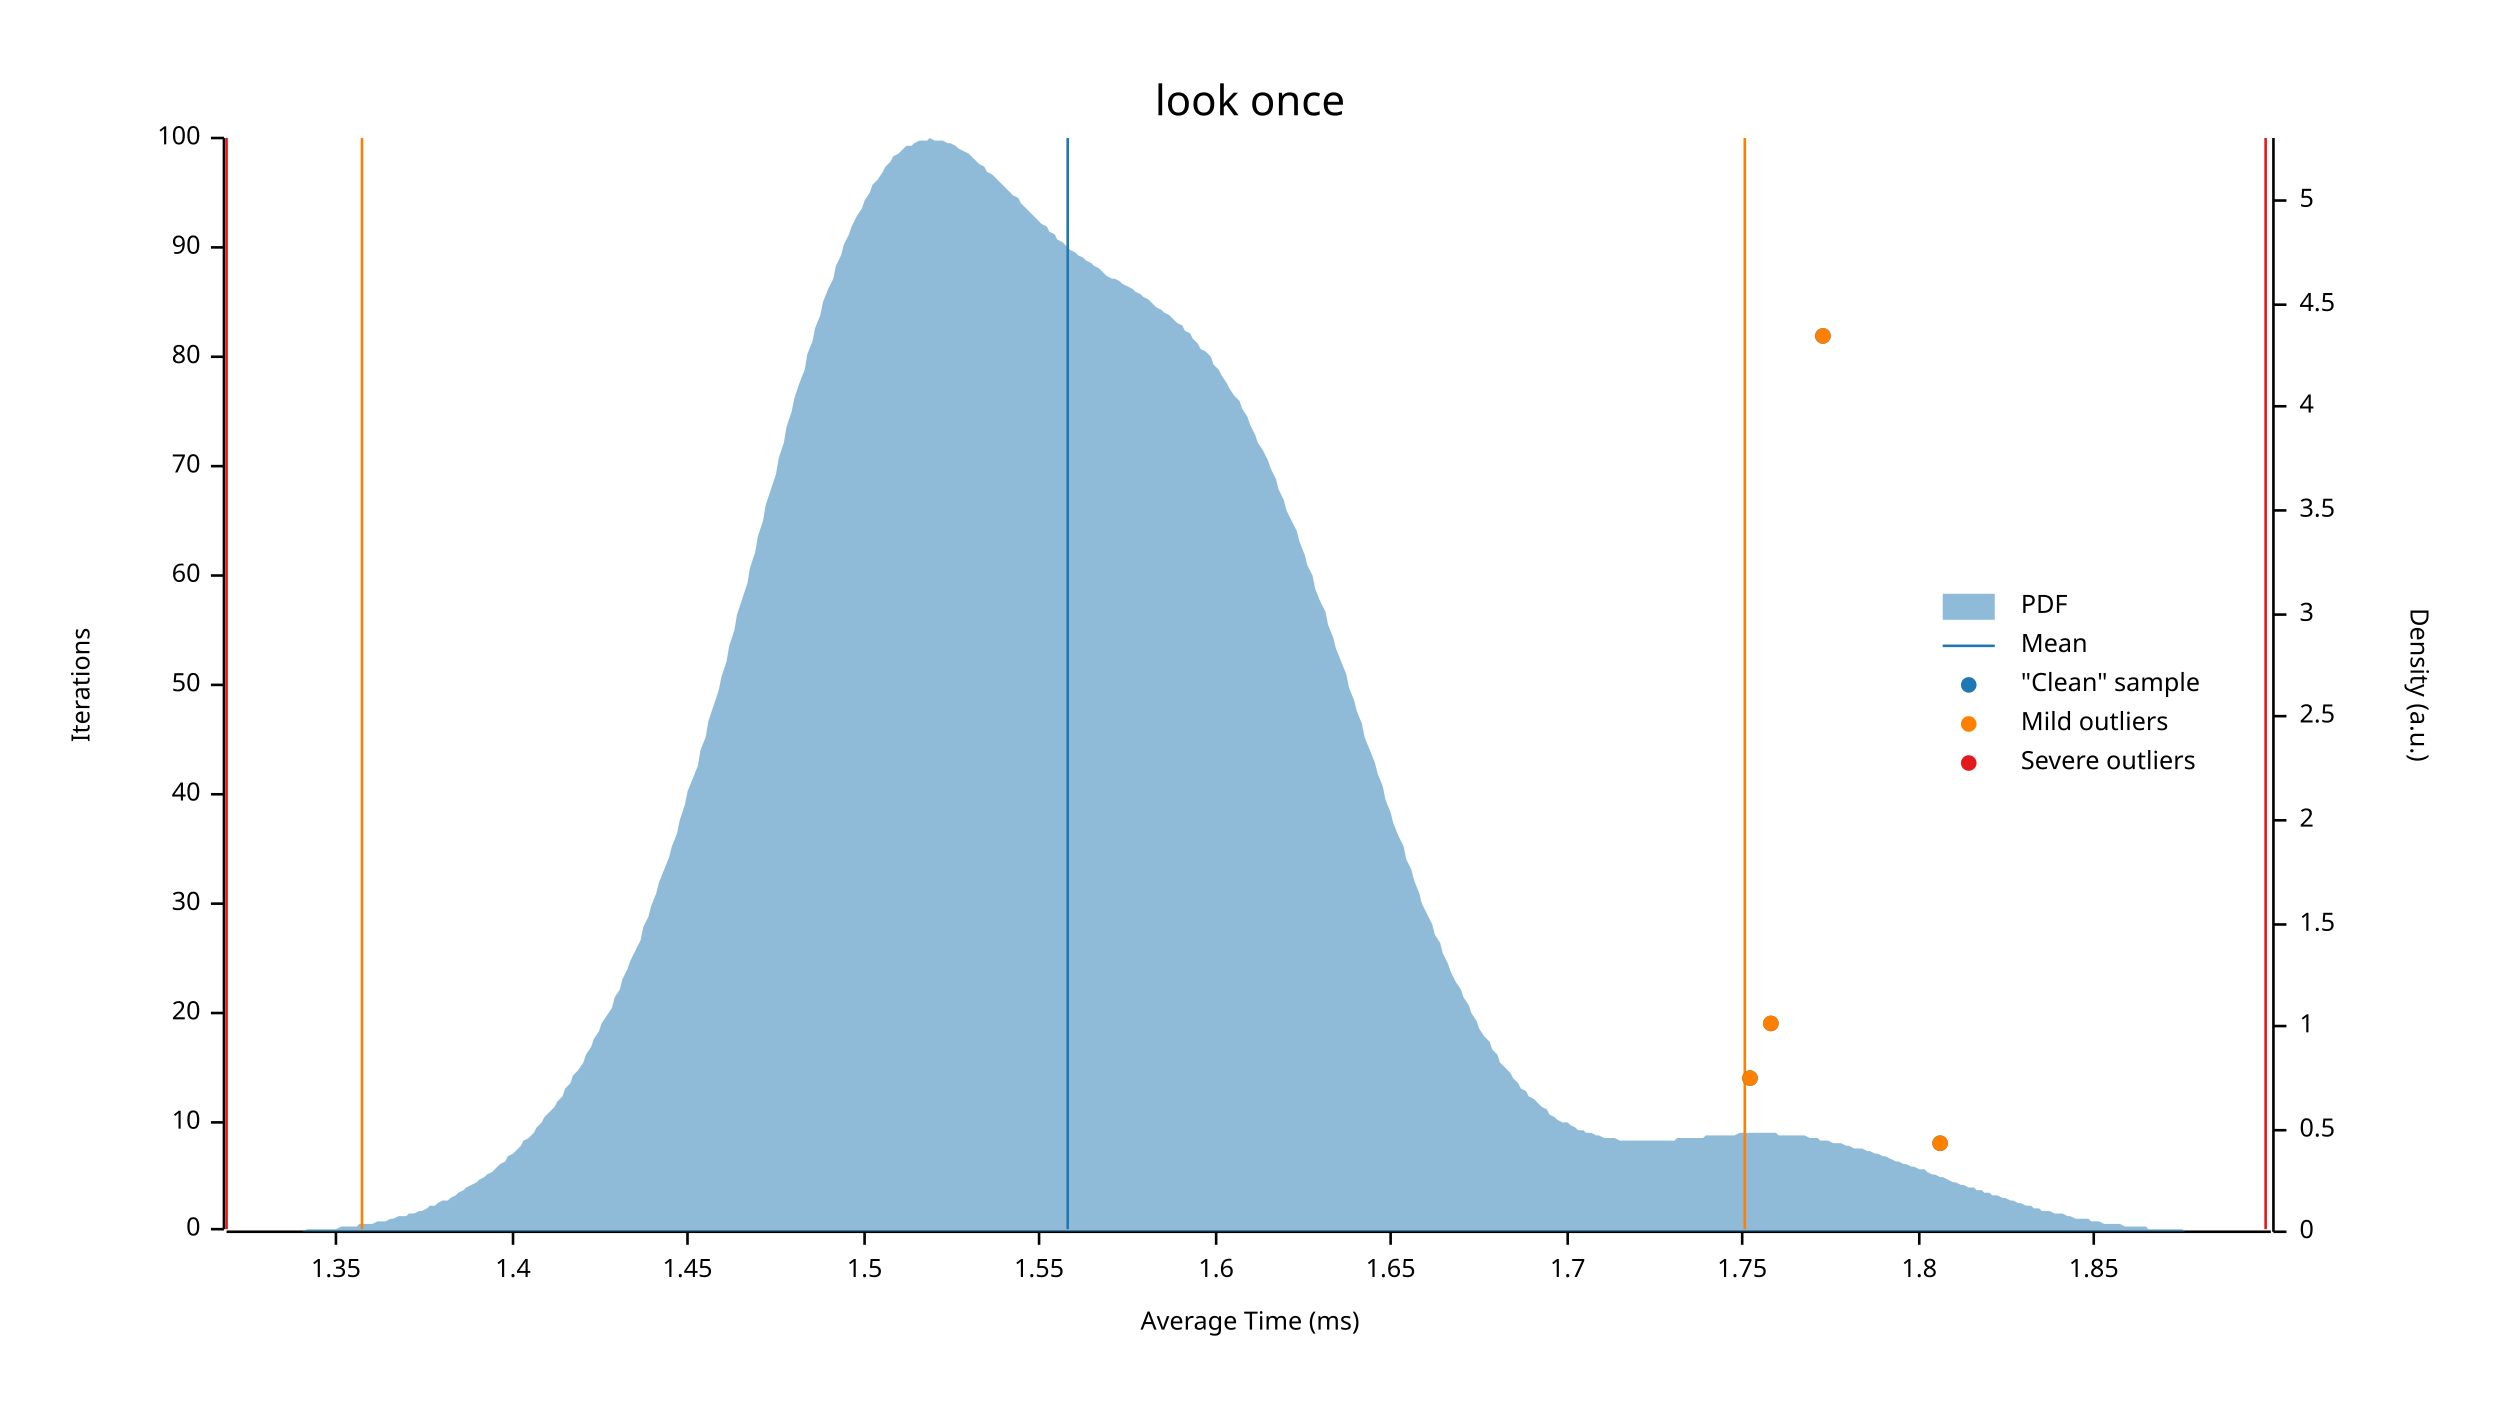
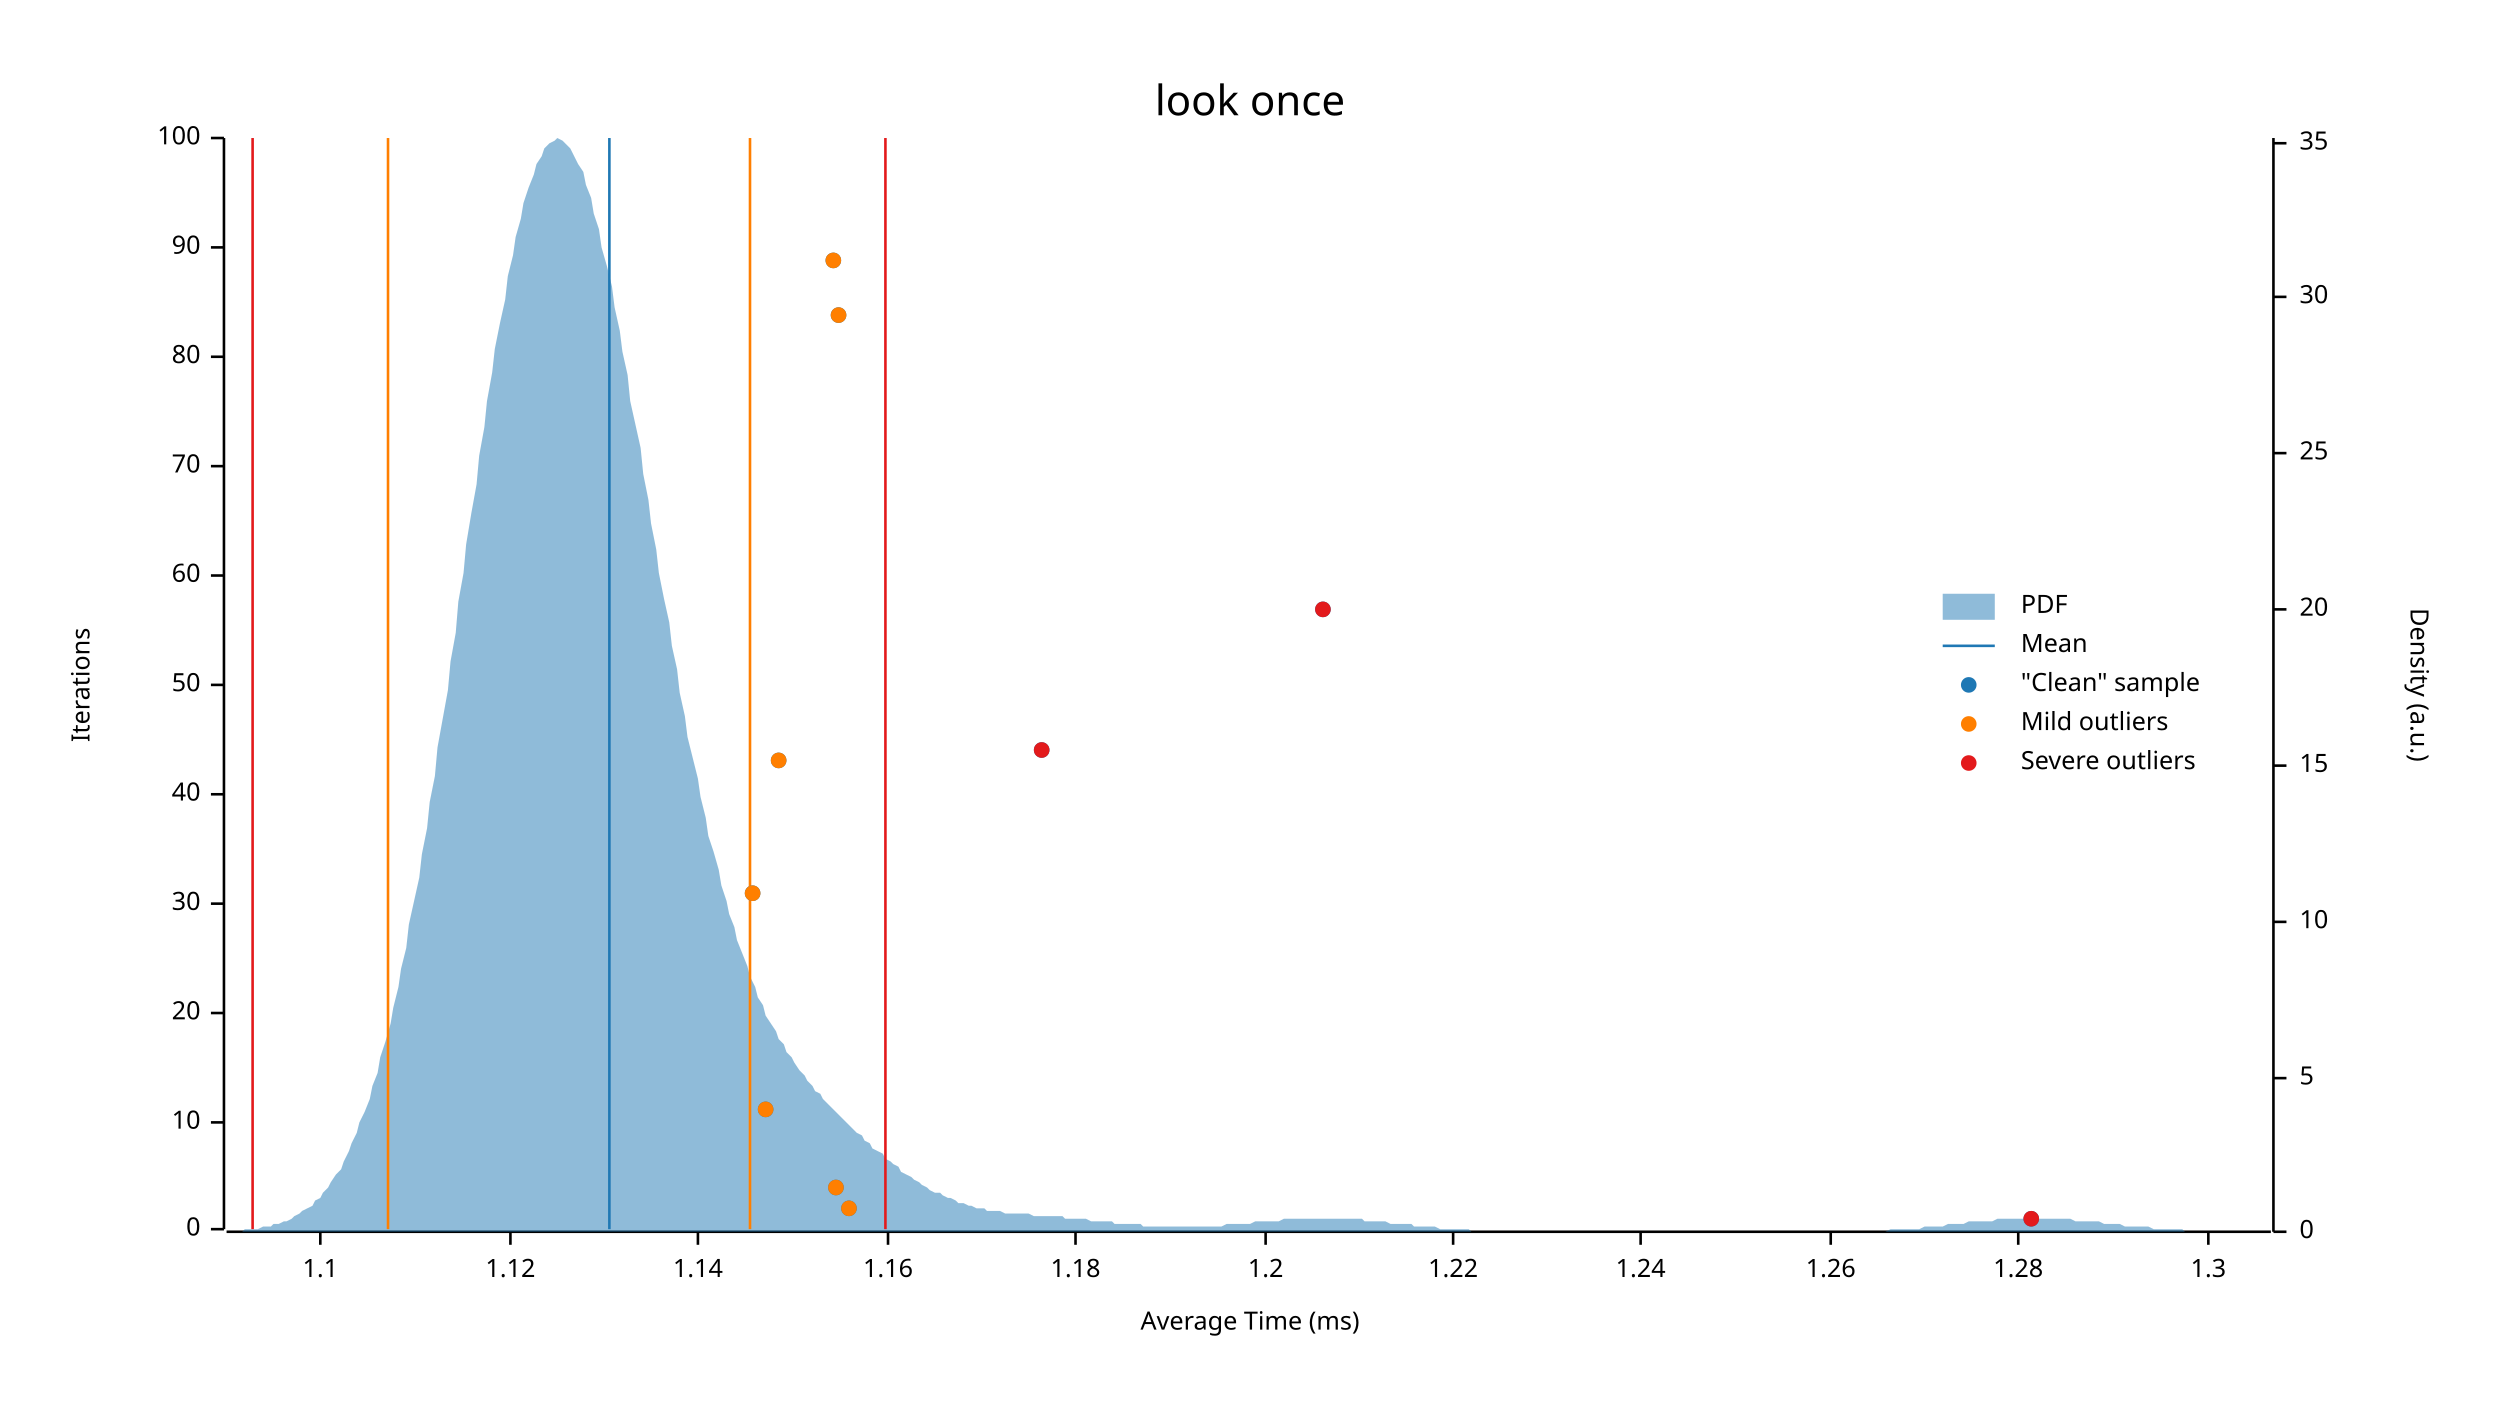
<svg xmlns="http://www.w3.org/2000/svg" width="960" height="540" viewBox="0 0 960 540">
  <text x="480" y="32" dy="0.76em" text-anchor="middle" font-family="sans-serif" font-size="16.129" opacity="1" fill="#000000">
look once
</text>
  <text x="27" y="263" dy="0.76em" text-anchor="middle" font-family="sans-serif" font-size="9.677" opacity="1" fill="#000000" transform="rotate(270, 27, 263)">
Iterations
</text>
  <text x="480" y="513" dy="-0.5ex" text-anchor="middle" font-family="sans-serif" font-size="9.677" opacity="1" fill="#000000">
Average Time (ms)
</text>
  <polyline fill="none" opacity="1" stroke="#000000" stroke-width="1" points="86,53 86,472 " />
  <text x="77" y="472" dy="0.5ex" text-anchor="end" font-family="sans-serif" font-size="9.677" opacity="1" fill="#000000">
0
</text>
  <polyline fill="none" opacity="1" stroke="#000000" stroke-width="1" points="81,472 86,472 " />
  <text x="77" y="431" dy="0.5ex" text-anchor="end" font-family="sans-serif" font-size="9.677" opacity="1" fill="#000000">
10
</text>
  <polyline fill="none" opacity="1" stroke="#000000" stroke-width="1" points="81,431 86,431 " />
  <text x="77" y="389" dy="0.5ex" text-anchor="end" font-family="sans-serif" font-size="9.677" opacity="1" fill="#000000">
20
</text>
  <polyline fill="none" opacity="1" stroke="#000000" stroke-width="1" points="81,389 86,389 " />
  <text x="77" y="347" dy="0.5ex" text-anchor="end" font-family="sans-serif" font-size="9.677" opacity="1" fill="#000000">
30
</text>
  <polyline fill="none" opacity="1" stroke="#000000" stroke-width="1" points="81,347 86,347 " />
  <text x="77" y="305" dy="0.5ex" text-anchor="end" font-family="sans-serif" font-size="9.677" opacity="1" fill="#000000">
40
</text>
  <polyline fill="none" opacity="1" stroke="#000000" stroke-width="1" points="81,305 86,305 " />
  <text x="77" y="263" dy="0.5ex" text-anchor="end" font-family="sans-serif" font-size="9.677" opacity="1" fill="#000000">
50
</text>
  <polyline fill="none" opacity="1" stroke="#000000" stroke-width="1" points="81,263 86,263 " />
  <text x="77" y="221" dy="0.5ex" text-anchor="end" font-family="sans-serif" font-size="9.677" opacity="1" fill="#000000">
60
</text>
  <polyline fill="none" opacity="1" stroke="#000000" stroke-width="1" points="81,221 86,221 " />
  <text x="77" y="179" dy="0.5ex" text-anchor="end" font-family="sans-serif" font-size="9.677" opacity="1" fill="#000000">
70
</text>
  <polyline fill="none" opacity="1" stroke="#000000" stroke-width="1" points="81,179 86,179 " />
  <text x="77" y="137" dy="0.5ex" text-anchor="end" font-family="sans-serif" font-size="9.677" opacity="1" fill="#000000">
80
</text>
  <polyline fill="none" opacity="1" stroke="#000000" stroke-width="1" points="81,137 86,137 " />
  <text x="77" y="95" dy="0.5ex" text-anchor="end" font-family="sans-serif" font-size="9.677" opacity="1" fill="#000000">
90
</text>
  <polyline fill="none" opacity="1" stroke="#000000" stroke-width="1" points="81,95 86,95 " />
  <text x="77" y="53" dy="0.5ex" text-anchor="end" font-family="sans-serif" font-size="9.677" opacity="1" fill="#000000">
100
</text>
  <polyline fill="none" opacity="1" stroke="#000000" stroke-width="1" points="81,53 86,53 " />
  <polyline fill="none" opacity="1" stroke="#000000" stroke-width="1" points="87,473 872,473 " />
-   <text x="129" y="483" dy="0.76em" text-anchor="middle" font-family="sans-serif" font-size="9.677" opacity="1" fill="#000000">
- 1.35
+   <text x="123" y="483" dy="0.76em" text-anchor="middle" font-family="sans-serif" font-size="9.677" opacity="1" fill="#000000">
+ 1.1
</text>
-   <polyline fill="none" opacity="1" stroke="#000000" stroke-width="1" points="129,473 129,478 " />
-   <text x="197" y="483" dy="0.76em" text-anchor="middle" font-family="sans-serif" font-size="9.677" opacity="1" fill="#000000">
- 1.4
+   <polyline fill="none" opacity="1" stroke="#000000" stroke-width="1" points="123,473 123,478 " />
+   <text x="196" y="483" dy="0.76em" text-anchor="middle" font-family="sans-serif" font-size="9.677" opacity="1" fill="#000000">
+ 1.12
</text>
-   <polyline fill="none" opacity="1" stroke="#000000" stroke-width="1" points="197,473 197,478 " />
-   <text x="264" y="483" dy="0.76em" text-anchor="middle" font-family="sans-serif" font-size="9.677" opacity="1" fill="#000000">
- 1.45
+   <polyline fill="none" opacity="1" stroke="#000000" stroke-width="1" points="196,473 196,478 " />
+   <text x="268" y="483" dy="0.76em" text-anchor="middle" font-family="sans-serif" font-size="9.677" opacity="1" fill="#000000">
+ 1.14
</text>
-   <polyline fill="none" opacity="1" stroke="#000000" stroke-width="1" points="264,473 264,478 " />
-   <text x="332" y="483" dy="0.76em" text-anchor="middle" font-family="sans-serif" font-size="9.677" opacity="1" fill="#000000">
- 1.5
+   <polyline fill="none" opacity="1" stroke="#000000" stroke-width="1" points="268,473 268,478 " />
+   <text x="341" y="483" dy="0.76em" text-anchor="middle" font-family="sans-serif" font-size="9.677" opacity="1" fill="#000000">
+ 1.16
</text>
-   <polyline fill="none" opacity="1" stroke="#000000" stroke-width="1" points="332,473 332,478 " />
-   <text x="399" y="483" dy="0.76em" text-anchor="middle" font-family="sans-serif" font-size="9.677" opacity="1" fill="#000000">
- 1.55
+   <polyline fill="none" opacity="1" stroke="#000000" stroke-width="1" points="341,473 341,478 " />
+   <text x="413" y="483" dy="0.76em" text-anchor="middle" font-family="sans-serif" font-size="9.677" opacity="1" fill="#000000">
+ 1.18
</text>
-   <polyline fill="none" opacity="1" stroke="#000000" stroke-width="1" points="399,473 399,478 " />
-   <text x="467" y="483" dy="0.76em" text-anchor="middle" font-family="sans-serif" font-size="9.677" opacity="1" fill="#000000">
- 1.6
+   <polyline fill="none" opacity="1" stroke="#000000" stroke-width="1" points="413,473 413,478 " />
+   <text x="486" y="483" dy="0.76em" text-anchor="middle" font-family="sans-serif" font-size="9.677" opacity="1" fill="#000000">
+ 1.2
</text>
-   <polyline fill="none" opacity="1" stroke="#000000" stroke-width="1" points="467,473 467,478 " />
-   <text x="534" y="483" dy="0.76em" text-anchor="middle" font-family="sans-serif" font-size="9.677" opacity="1" fill="#000000">
- 1.65
+   <polyline fill="none" opacity="1" stroke="#000000" stroke-width="1" points="486,473 486,478 " />
+   <text x="558" y="483" dy="0.76em" text-anchor="middle" font-family="sans-serif" font-size="9.677" opacity="1" fill="#000000">
+ 1.22
</text>
-   <polyline fill="none" opacity="1" stroke="#000000" stroke-width="1" points="534,473 534,478 " />
-   <text x="602" y="483" dy="0.76em" text-anchor="middle" font-family="sans-serif" font-size="9.677" opacity="1" fill="#000000">
- 1.7
+   <polyline fill="none" opacity="1" stroke="#000000" stroke-width="1" points="558,473 558,478 " />
+   <text x="630" y="483" dy="0.76em" text-anchor="middle" font-family="sans-serif" font-size="9.677" opacity="1" fill="#000000">
+ 1.24
</text>
-   <polyline fill="none" opacity="1" stroke="#000000" stroke-width="1" points="602,473 602,478 " />
-   <text x="669" y="483" dy="0.76em" text-anchor="middle" font-family="sans-serif" font-size="9.677" opacity="1" fill="#000000">
- 1.75
+   <polyline fill="none" opacity="1" stroke="#000000" stroke-width="1" points="630,473 630,478 " />
+   <text x="703" y="483" dy="0.76em" text-anchor="middle" font-family="sans-serif" font-size="9.677" opacity="1" fill="#000000">
+ 1.26
</text>
-   <polyline fill="none" opacity="1" stroke="#000000" stroke-width="1" points="669,473 669,478 " />
-   <text x="737" y="483" dy="0.76em" text-anchor="middle" font-family="sans-serif" font-size="9.677" opacity="1" fill="#000000">
- 1.8
+   <polyline fill="none" opacity="1" stroke="#000000" stroke-width="1" points="703,473 703,478 " />
+   <text x="775" y="483" dy="0.76em" text-anchor="middle" font-family="sans-serif" font-size="9.677" opacity="1" fill="#000000">
+ 1.28
</text>
-   <polyline fill="none" opacity="1" stroke="#000000" stroke-width="1" points="737,473 737,478 " />
-   <text x="804" y="483" dy="0.76em" text-anchor="middle" font-family="sans-serif" font-size="9.677" opacity="1" fill="#000000">
- 1.85
+   <polyline fill="none" opacity="1" stroke="#000000" stroke-width="1" points="775,473 775,478 " />
+   <text x="848" y="483" dy="0.76em" text-anchor="middle" font-family="sans-serif" font-size="9.677" opacity="1" fill="#000000">
+ 1.3
</text>
-   <polyline fill="none" opacity="1" stroke="#000000" stroke-width="1" points="804,473 804,478 " />
+   <polyline fill="none" opacity="1" stroke="#000000" stroke-width="1" points="848,473 848,478 " />
  <text x="933" y="263" dy="0.76em" text-anchor="middle" font-family="sans-serif" font-size="9.677" opacity="1" fill="#000000" transform="rotate(90, 933, 263)">
Density (a.u.)
</text>
  <polyline fill="none" opacity="1" stroke="#000000" stroke-width="1" points="873,53 873,473 " />
  <text x="883" y="473" dy="0.5ex" text-anchor="start" font-family="sans-serif" font-size="9.677" opacity="1" fill="#000000">
0
</text>
  <polyline fill="none" opacity="1" stroke="#000000" stroke-width="1" points="873,473 878,473 " />
-   <text x="883" y="434" dy="0.5ex" text-anchor="start" font-family="sans-serif" font-size="9.677" opacity="1" fill="#000000">
- 0.5
- </text>
-   <polyline fill="none" opacity="1" stroke="#000000" stroke-width="1" points="873,434 878,434 " />
-   <text x="883" y="394" dy="0.5ex" text-anchor="start" font-family="sans-serif" font-size="9.677" opacity="1" fill="#000000">
- 1
- </text>
-   <polyline fill="none" opacity="1" stroke="#000000" stroke-width="1" points="873,394 878,394 " />
-   <text x="883" y="355" dy="0.5ex" text-anchor="start" font-family="sans-serif" font-size="9.677" opacity="1" fill="#000000">
- 1.5
- </text>
-   <polyline fill="none" opacity="1" stroke="#000000" stroke-width="1" points="873,355 878,355 " />
-   <text x="883" y="315" dy="0.5ex" text-anchor="start" font-family="sans-serif" font-size="9.677" opacity="1" fill="#000000">
- 2
- </text>
-   <polyline fill="none" opacity="1" stroke="#000000" stroke-width="1" points="873,315 878,315 " />
-   <text x="883" y="275" dy="0.5ex" text-anchor="start" font-family="sans-serif" font-size="9.677" opacity="1" fill="#000000">
- 2.5
- </text>
-   <polyline fill="none" opacity="1" stroke="#000000" stroke-width="1" points="873,275 878,275 " />
-   <text x="883" y="236" dy="0.5ex" text-anchor="start" font-family="sans-serif" font-size="9.677" opacity="1" fill="#000000">
- 3
- </text>
-   <polyline fill="none" opacity="1" stroke="#000000" stroke-width="1" points="873,236 878,236 " />
-   <text x="883" y="196" dy="0.5ex" text-anchor="start" font-family="sans-serif" font-size="9.677" opacity="1" fill="#000000">
- 3.5
- </text>
-   <polyline fill="none" opacity="1" stroke="#000000" stroke-width="1" points="873,196 878,196 " />
-   <text x="883" y="156" dy="0.5ex" text-anchor="start" font-family="sans-serif" font-size="9.677" opacity="1" fill="#000000">
- 4
- </text>
-   <polyline fill="none" opacity="1" stroke="#000000" stroke-width="1" points="873,156 878,156 " />
-   <text x="883" y="117" dy="0.5ex" text-anchor="start" font-family="sans-serif" font-size="9.677" opacity="1" fill="#000000">
- 4.5
- </text>
-   <polyline fill="none" opacity="1" stroke="#000000" stroke-width="1" points="873,117 878,117 " />
-   <text x="883" y="77" dy="0.5ex" text-anchor="start" font-family="sans-serif" font-size="9.677" opacity="1" fill="#000000">
+   <text x="883" y="414" dy="0.5ex" text-anchor="start" font-family="sans-serif" font-size="9.677" opacity="1" fill="#000000">
5
</text>
-   <polyline fill="none" opacity="1" stroke="#000000" stroke-width="1" points="873,77 878,77 " />
-   <polygon opacity="0.5" fill="#1F78B4" points="87,473 88,473 90,473 91,473 93,473 94,473 96,473 98,473 99,473 101,473 102,473 104,473 105,473 107,473 109,473 110,473 112,473 113,473 115,473 116,473 118,472 120,472 121,472 123,472 124,472 126,472 127,472 129,472 131,471 132,471 134,471 135,471 137,471 138,470 140,470 142,470 143,470 145,469 146,469 148,469 150,468 151,468 153,467 154,467 156,467 157,466 159,466 161,465 162,465 164,464 165,463 167,463 168,462 170,461 172,461 173,460 175,459 176,458 178,457 179,456 181,455 183,454 184,453 186,452 187,451 189,450 190,449 192,447 194,446 195,444 197,443 198,442 200,440 201,438 203,437 205,435 206,433 208,431 209,429 211,427 213,425 214,423 216,421 217,418 219,416 220,413 222,411 224,408 225,405 227,402 228,399 230,396 231,393 233,390 235,387 236,383 238,380 239,376 241,372 242,369 244,365 246,361 247,356 249,352 250,348 252,343 253,339 255,334 257,329 258,325 260,320 261,315 263,309 264,304 266,299 268,294 269,288 271,283 272,277 274,271 276,265 277,260 279,254 280,248 282,242 283,236 285,230 287,224 288,218 290,212 291,206 293,200 294,194 296,188 298,182 299,176 301,170 302,164 304,158 305,153 307,147 309,142 310,136 312,131 313,126 315,121 316,116 318,111 320,107 321,102 323,98 324,94 326,90 327,87 329,83 331,80 332,77 334,74 335,71 337,69 339,66 340,64 342,62 343,60 345,59 346,58 348,56 350,56 351,55 353,54 354,54 356,54 357,53 359,54 361,54 362,54 364,55 365,55 367,56 368,57 370,58 372,59 373,60 375,62 376,63 378,64 379,66 381,67 383,69 384,70 386,72 387,73 389,75 391,76 392,78 394,80 395,81 397,83 398,84 400,86 402,87 403,89 405,90 406,92 408,93 409,94 411,96 413,97 414,98 416,99 417,100 419,101 420,102 422,103 424,105 425,106 427,107 428,107 430,108 431,109 433,110 435,111 436,112 438,113 439,114 441,115 442,116 444,118 446,119 447,120 449,121 450,122 452,124 454,125 455,127 457,128 458,130 460,132 461,134 463,135 465,137 466,140 468,142 469,144 471,147 472,149 474,152 476,154 477,157 479,160 480,163 482,167 483,170 485,173 487,177 488,180 490,184 491,188 493,192 494,196 496,200 498,204 499,208 501,213 502,217 504,221 505,226 507,231 509,235 510,240 512,245 513,249 515,254 517,259 518,264 520,269 521,273 523,278 524,283 526,288 528,293 529,297 531,302 532,307 534,312 535,316 537,321 539,325 540,330 542,334 543,338 545,343 546,347 548,351 550,355 551,359 553,362 554,366 556,370 557,373 559,377 561,380 562,383 564,386 565,389 567,392 568,395 570,398 572,400 573,403 575,405 576,408 578,410 580,412 581,414 583,416 584,418 586,419 587,421 589,422 591,424 592,425 594,426 595,428 597,429 598,430 600,431 602,431 603,432 605,433 606,434 608,434 609,435 611,435 613,436 614,436 616,437 617,437 619,437 620,437 622,438 624,438 625,438 627,438 628,438 630,438 632,438 633,438 635,438 636,438 638,438 639,438 641,438 643,438 644,437 646,437 647,437 649,437 650,437 652,437 654,437 655,436 657,436 658,436 660,436 661,436 663,436 665,436 666,436 668,435 669,435 671,435 672,435 674,435 676,435 677,435 679,435 680,435 682,435 683,436 685,436 687,436 688,436 690,436 691,436 693,436 695,437 696,437 698,437 699,438 701,438 702,438 704,439 706,439 707,439 709,440 710,440 712,441 713,441 715,441 717,442 718,442 720,443 721,443 723,444 724,444 726,445 728,446 729,446 731,447 732,447 734,448 735,448 737,449 739,449 740,450 742,451 743,451 745,452 746,452 748,453 750,454 751,454 753,455 754,455 756,456 758,456 759,457 761,457 762,458 764,458 765,459 767,459 769,460 770,460 772,461 773,461 775,462 776,462 778,463 780,463 781,464 783,464 784,465 786,465 787,465 789,466 791,466 792,466 794,467 795,467 797,468 798,468 800,468 802,468 803,469 805,469 806,469 808,470 809,470 811,470 813,470 814,470 816,471 817,471 819,471 821,471 822,471 824,471 825,472 827,472 828,472 830,472 832,472 833,472 835,472 836,472 838,472 839,473 841,473 843,473 844,473 846,473 847,473 849,473 850,473 852,473 854,473 855,473 857,473 858,473 860,473 861,473 863,473 865,473 866,473 868,473 869,473 871,473 873,473 873,473 87,473 " />
-   <polyline fill="none" opacity="1" stroke="#1F78B4" stroke-width="1" points="410,472 410,53 " />
-   <polyline fill="none" opacity="1" stroke="#FF7F00" stroke-width="1" points="139,472 139,53 " />
-   <polyline fill="none" opacity="1" stroke="#FF7F00" stroke-width="1" points="670,472 670,53 " />
-   <polyline fill="none" opacity="1" stroke="#E31A1C" stroke-width="1" points="87,472 87,53 " />
-   <polyline fill="none" opacity="1" stroke="#E31A1C" stroke-width="1" points="870,472 870,53 " />
-   <circle cx="745" cy="439" r="3" opacity="1" fill="#1F78B4" stroke="none" stroke-width="1" />
-   <circle cx="672" cy="414" r="3" opacity="1" fill="#1F78B4" stroke="none" stroke-width="1" />
-   <circle cx="680" cy="393" r="3" opacity="1" fill="#1F78B4" stroke="none" stroke-width="1" />
-   <circle cx="700" cy="129" r="3" opacity="1" fill="#1F78B4" stroke="none" stroke-width="1" />
-   <circle cx="745" cy="439" r="3" opacity="1" fill="#FF7F00" stroke="none" stroke-width="1" />
-   <circle cx="672" cy="414" r="3" opacity="1" fill="#FF7F00" stroke="none" stroke-width="1" />
-   <circle cx="680" cy="393" r="3" opacity="1" fill="#FF7F00" stroke="none" stroke-width="1" />
-   <circle cx="700" cy="129" r="3" opacity="1" fill="#FF7F00" stroke="none" stroke-width="1" />
+   <polyline fill="none" opacity="1" stroke="#000000" stroke-width="1" points="873,414 878,414 " />
+   <text x="883" y="354" dy="0.5ex" text-anchor="start" font-family="sans-serif" font-size="9.677" opacity="1" fill="#000000">
+ 10
+ </text>
+   <polyline fill="none" opacity="1" stroke="#000000" stroke-width="1" points="873,354 878,354 " />
+   <text x="883" y="294" dy="0.5ex" text-anchor="start" font-family="sans-serif" font-size="9.677" opacity="1" fill="#000000">
+ 15
+ </text>
+   <polyline fill="none" opacity="1" stroke="#000000" stroke-width="1" points="873,294 878,294 " />
+   <text x="883" y="234" dy="0.5ex" text-anchor="start" font-family="sans-serif" font-size="9.677" opacity="1" fill="#000000">
+ 20
+ </text>
+   <polyline fill="none" opacity="1" stroke="#000000" stroke-width="1" points="873,234 878,234 " />
+   <text x="883" y="174" dy="0.5ex" text-anchor="start" font-family="sans-serif" font-size="9.677" opacity="1" fill="#000000">
+ 25
+ </text>
+   <polyline fill="none" opacity="1" stroke="#000000" stroke-width="1" points="873,174 878,174 " />
+   <text x="883" y="114" dy="0.5ex" text-anchor="start" font-family="sans-serif" font-size="9.677" opacity="1" fill="#000000">
+ 30
+ </text>
+   <polyline fill="none" opacity="1" stroke="#000000" stroke-width="1" points="873,114 878,114 " />
+   <text x="883" y="55" dy="0.5ex" text-anchor="start" font-family="sans-serif" font-size="9.677" opacity="1" fill="#000000">
+ 35
+ </text>
+   <polyline fill="none" opacity="1" stroke="#000000" stroke-width="1" points="873,55 878,55 " />
+   <polygon opacity="0.5" fill="#1F78B4" points="87,473 88,473 90,473 91,473 93,473 94,472 96,472 98,472 99,472 101,471 102,471 104,471 105,470 107,470 109,469 110,469 112,468 113,467 115,466 116,465 118,464 120,463 121,461 123,460 124,458 126,456 127,454 129,451 131,449 132,446 134,442 135,439 137,435 138,431 140,427 142,422 143,417 145,412 146,406 148,400 150,393 151,387 153,379 154,372 156,364 157,355 159,346 161,337 162,328 164,318 165,308 167,298 168,287 170,276 172,265 173,254 175,243 176,231 178,220 179,209 181,197 183,186 184,175 186,164 187,154 189,143 190,134 192,124 194,115 195,106 197,98 198,91 200,84 201,78 203,72 205,67 206,63 208,60 209,57 211,55 213,54 214,53 216,54 217,55 219,57 220,59 222,63 224,66 225,71 227,76 228,82 230,88 231,95 233,102 235,110 236,118 238,127 239,135 241,144 242,154 244,163 246,172 247,182 249,192 250,201 252,211 253,220 255,230 257,239 258,248 260,257 261,266 263,275 264,283 266,291 268,299 269,306 271,314 272,321 274,327 276,334 277,340 279,346 280,351 282,356 283,361 285,366 287,371 288,375 290,379 291,383 293,386 294,390 296,393 298,396 299,399 301,401 302,404 304,406 305,408 307,411 309,413 310,415 312,417 313,419 315,420 316,422 318,424 320,426 321,427 323,429 324,430 326,432 327,433 329,435 331,436 332,438 334,439 335,441 337,442 339,443 340,445 342,446 343,447 345,448 346,450 348,451 350,452 351,453 353,454 354,455 356,456 357,457 359,458 361,458 362,459 364,460 365,460 367,461 368,462 370,462 372,463 373,463 375,464 376,464 378,464 379,465 381,465 383,465 384,465 386,466 387,466 389,466 391,466 392,466 394,466 395,466 397,467 398,467 400,467 402,467 403,467 405,467 406,467 408,467 409,468 411,468 413,468 414,468 416,468 417,468 419,469 420,469 422,469 424,469 425,469 427,469 428,470 430,470 431,470 433,470 435,470 436,470 438,470 439,471 441,471 442,471 444,471 446,471 447,471 449,471 450,471 452,471 454,471 455,471 457,471 458,471 460,471 461,471 463,471 465,471 466,471 468,471 469,471 471,470 472,470 474,470 476,470 477,470 479,470 480,470 482,469 483,469 485,469 487,469 488,469 490,469 491,469 493,468 494,468 496,468 498,468 499,468 501,468 502,468 504,468 505,468 507,468 509,468 510,468 512,468 513,468 515,468 517,468 518,468 520,468 521,468 523,468 524,469 526,469 528,469 529,469 531,469 532,469 534,470 535,470 537,470 539,470 540,470 542,470 543,471 545,471 546,471 548,471 550,471 551,471 553,472 554,472 556,472 557,472 559,472 561,472 562,472 564,472 565,473 567,473 568,473 570,473 572,473 573,473 575,473 576,473 578,473 580,473 581,473 583,473 584,473 586,473 587,473 589,473 591,473 592,473 594,473 595,473 597,473 598,473 600,473 602,473 603,473 605,473 606,473 608,473 609,473 611,473 613,473 614,473 616,473 617,473 619,473 620,473 622,473 624,473 625,473 627,473 628,473 630,473 632,473 633,473 635,473 636,473 638,473 639,473 641,473 643,473 644,473 646,473 647,473 649,473 650,473 652,473 654,473 655,473 657,473 658,473 660,473 661,473 663,473 665,473 666,473 668,473 669,473 671,473 672,473 674,473 676,473 677,473 679,473 680,473 682,473 683,473 685,473 687,473 688,473 690,473 691,473 693,473 695,473 696,473 698,473 699,473 701,473 702,473 704,473 706,473 707,473 709,473 710,473 712,473 713,473 715,473 717,473 718,473 720,473 721,473 723,473 724,473 726,472 728,472 729,472 731,472 732,472 734,472 735,472 737,472 739,471 740,471 742,471 743,471 745,471 746,471 748,470 750,470 751,470 753,470 754,470 756,469 758,469 759,469 761,469 762,469 764,469 765,469 767,468 769,468 770,468 772,468 773,468 775,468 776,468 778,468 780,468 781,468 783,468 784,468 786,468 787,468 789,468 791,468 792,468 794,468 795,468 797,469 798,469 800,469 802,469 803,469 805,469 806,469 808,470 809,470 811,470 813,470 814,470 816,471 817,471 819,471 821,471 822,471 824,471 825,471 827,472 828,472 830,472 832,472 833,472 835,472 836,472 838,472 839,473 841,473 843,473 844,473 846,473 847,473 849,473 850,473 852,473 854,473 855,473 857,473 858,473 860,473 861,473 863,473 865,473 866,473 868,473 869,473 871,473 873,473 873,473 87,473 " />
+   <polyline fill="none" opacity="1" stroke="#1F78B4" stroke-width="1" points="234,472 234,53 " />
+   <polyline fill="none" opacity="1" stroke="#FF7F00" stroke-width="1" points="149,472 149,53 " />
+   <polyline fill="none" opacity="1" stroke="#FF7F00" stroke-width="1" points="288,472 288,53 " />
+   <polyline fill="none" opacity="1" stroke="#E31A1C" stroke-width="1" points="97,472 97,53 " />
+   <polyline fill="none" opacity="1" stroke="#E31A1C" stroke-width="1" points="340,472 340,53 " />
+   <circle cx="780" cy="468" r="3" opacity="1" fill="#1F78B4" stroke="none" stroke-width="1" />
+   <circle cx="326" cy="464" r="3" opacity="1" fill="#1F78B4" stroke="none" stroke-width="1" />
+   <circle cx="321" cy="456" r="3" opacity="1" fill="#1F78B4" stroke="none" stroke-width="1" />
+   <circle cx="294" cy="426" r="3" opacity="1" fill="#1F78B4" stroke="none" stroke-width="1" />
+   <circle cx="289" cy="343" r="3" opacity="1" fill="#1F78B4" stroke="none" stroke-width="1" />
+   <circle cx="299" cy="292" r="3" opacity="1" fill="#1F78B4" stroke="none" stroke-width="1" />
+   <circle cx="400" cy="288" r="3" opacity="1" fill="#1F78B4" stroke="none" stroke-width="1" />
+   <circle cx="508" cy="234" r="3" opacity="1" fill="#1F78B4" stroke="none" stroke-width="1" />
+   <circle cx="322" cy="121" r="3" opacity="1" fill="#1F78B4" stroke="none" stroke-width="1" />
+   <circle cx="320" cy="100" r="3" opacity="1" fill="#1F78B4" stroke="none" stroke-width="1" />
+   <circle cx="326" cy="464" r="3" opacity="1" fill="#FF7F00" stroke="none" stroke-width="1" />
+   <circle cx="321" cy="456" r="3" opacity="1" fill="#FF7F00" stroke="none" stroke-width="1" />
+   <circle cx="294" cy="426" r="3" opacity="1" fill="#FF7F00" stroke="none" stroke-width="1" />
+   <circle cx="289" cy="343" r="3" opacity="1" fill="#FF7F00" stroke="none" stroke-width="1" />
+   <circle cx="299" cy="292" r="3" opacity="1" fill="#FF7F00" stroke="none" stroke-width="1" />
+   <circle cx="322" cy="121" r="3" opacity="1" fill="#FF7F00" stroke="none" stroke-width="1" />
+   <circle cx="320" cy="100" r="3" opacity="1" fill="#FF7F00" stroke="none" stroke-width="1" />
+   <circle cx="780" cy="468" r="3" opacity="1" fill="#E31A1C" stroke="none" stroke-width="1" />
+   <circle cx="400" cy="288" r="3" opacity="1" fill="#E31A1C" stroke="none" stroke-width="1" />
+   <circle cx="508" cy="234" r="3" opacity="1" fill="#E31A1C" stroke="none" stroke-width="1" />
  <text x="776" y="228" dy="0.76em" text-anchor="start" font-family="sans-serif" font-size="9.677" opacity="1" fill="#000000">
PDF
</text>
  <text x="776" y="243" dy="0.76em" text-anchor="start" font-family="sans-serif" font-size="9.677" opacity="1" fill="#000000">
Mean
</text>
  <text x="776" y="258" dy="0.76em" text-anchor="start" font-family="sans-serif" font-size="9.677" opacity="1" fill="#000000">
"Clean" sample
</text>
  <text x="776" y="273" dy="0.76em" text-anchor="start" font-family="sans-serif" font-size="9.677" opacity="1" fill="#000000">
Mild outliers
</text>
  <text x="776" y="288" dy="0.76em" text-anchor="start" font-family="sans-serif" font-size="9.677" opacity="1" fill="#000000">
Severe outliers
</text>
  <rect x="746" y="228" width="20" height="10" opacity="0.5" fill="#1F78B4" stroke="none" />
  <polyline fill="none" opacity="1" stroke="#1F78B4" stroke-width="1" points="746,248 766,248 " />
  <circle cx="756" cy="263" r="3" opacity="1" fill="#1F78B4" stroke="none" stroke-width="1" />
  <circle cx="756" cy="278" r="3" opacity="1" fill="#FF7F00" stroke="none" stroke-width="1" />
  <circle cx="756" cy="293" r="3" opacity="1" fill="#E31A1C" stroke="none" stroke-width="1" />
</svg>
